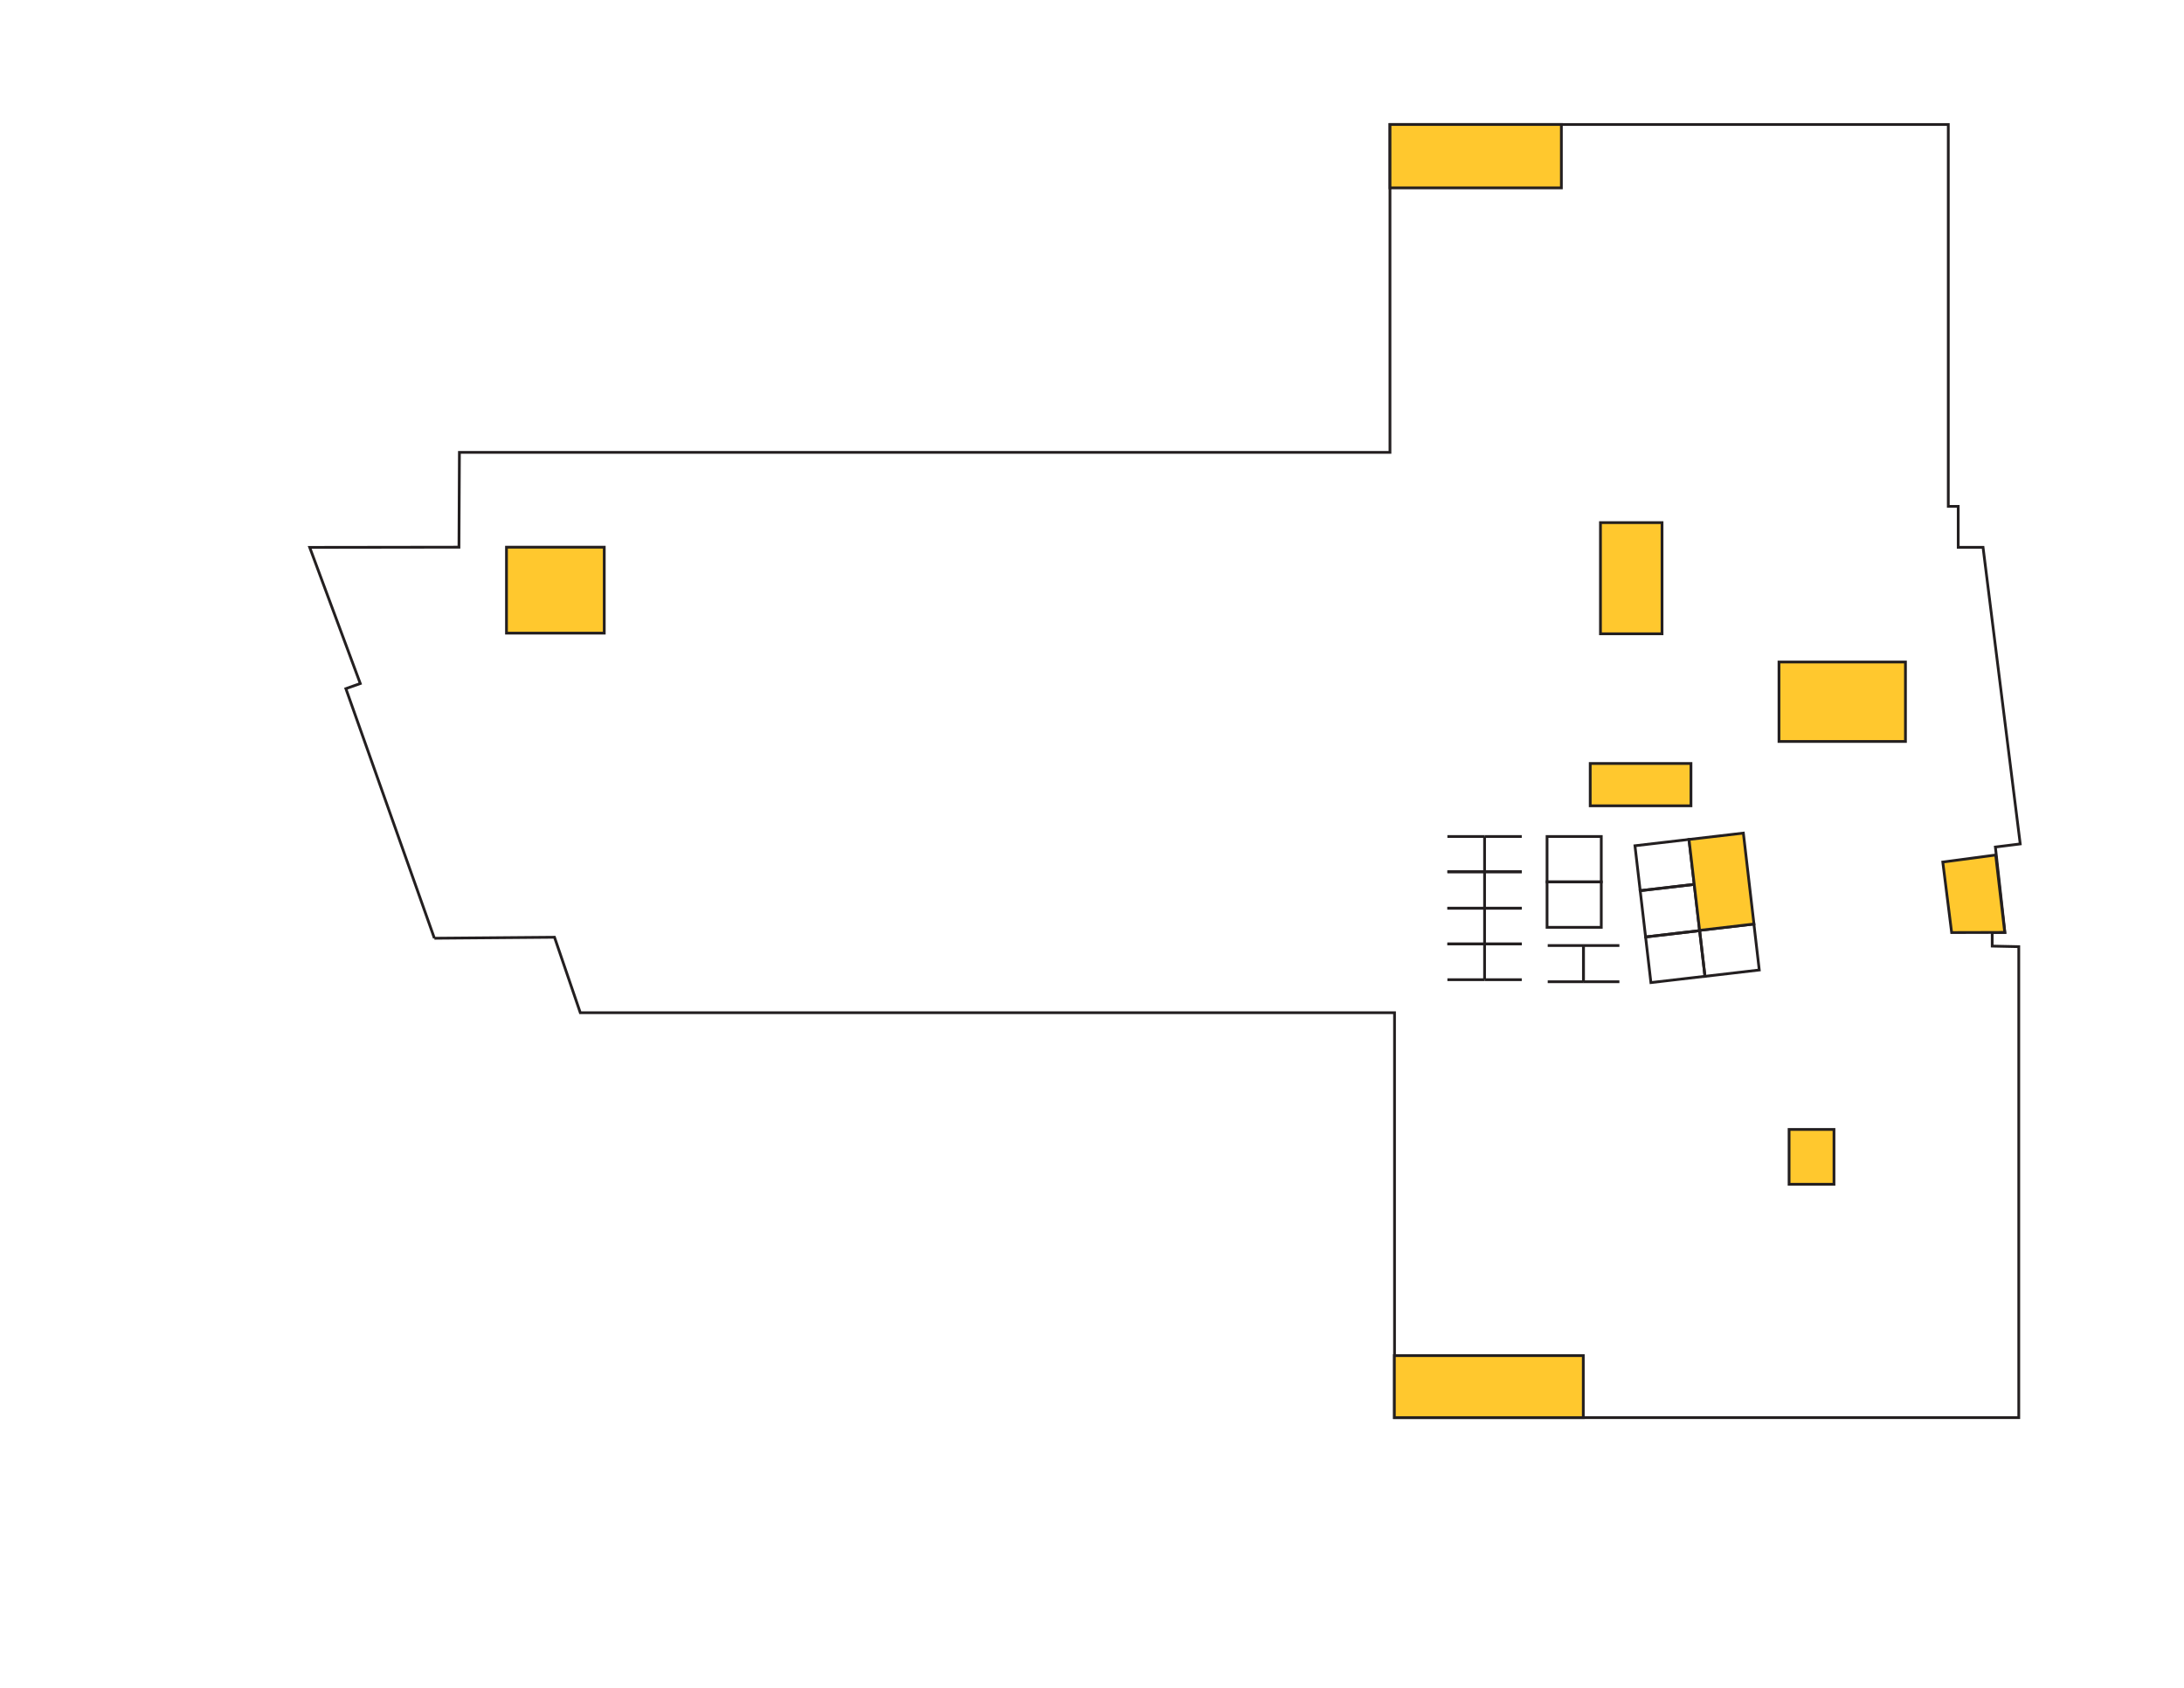
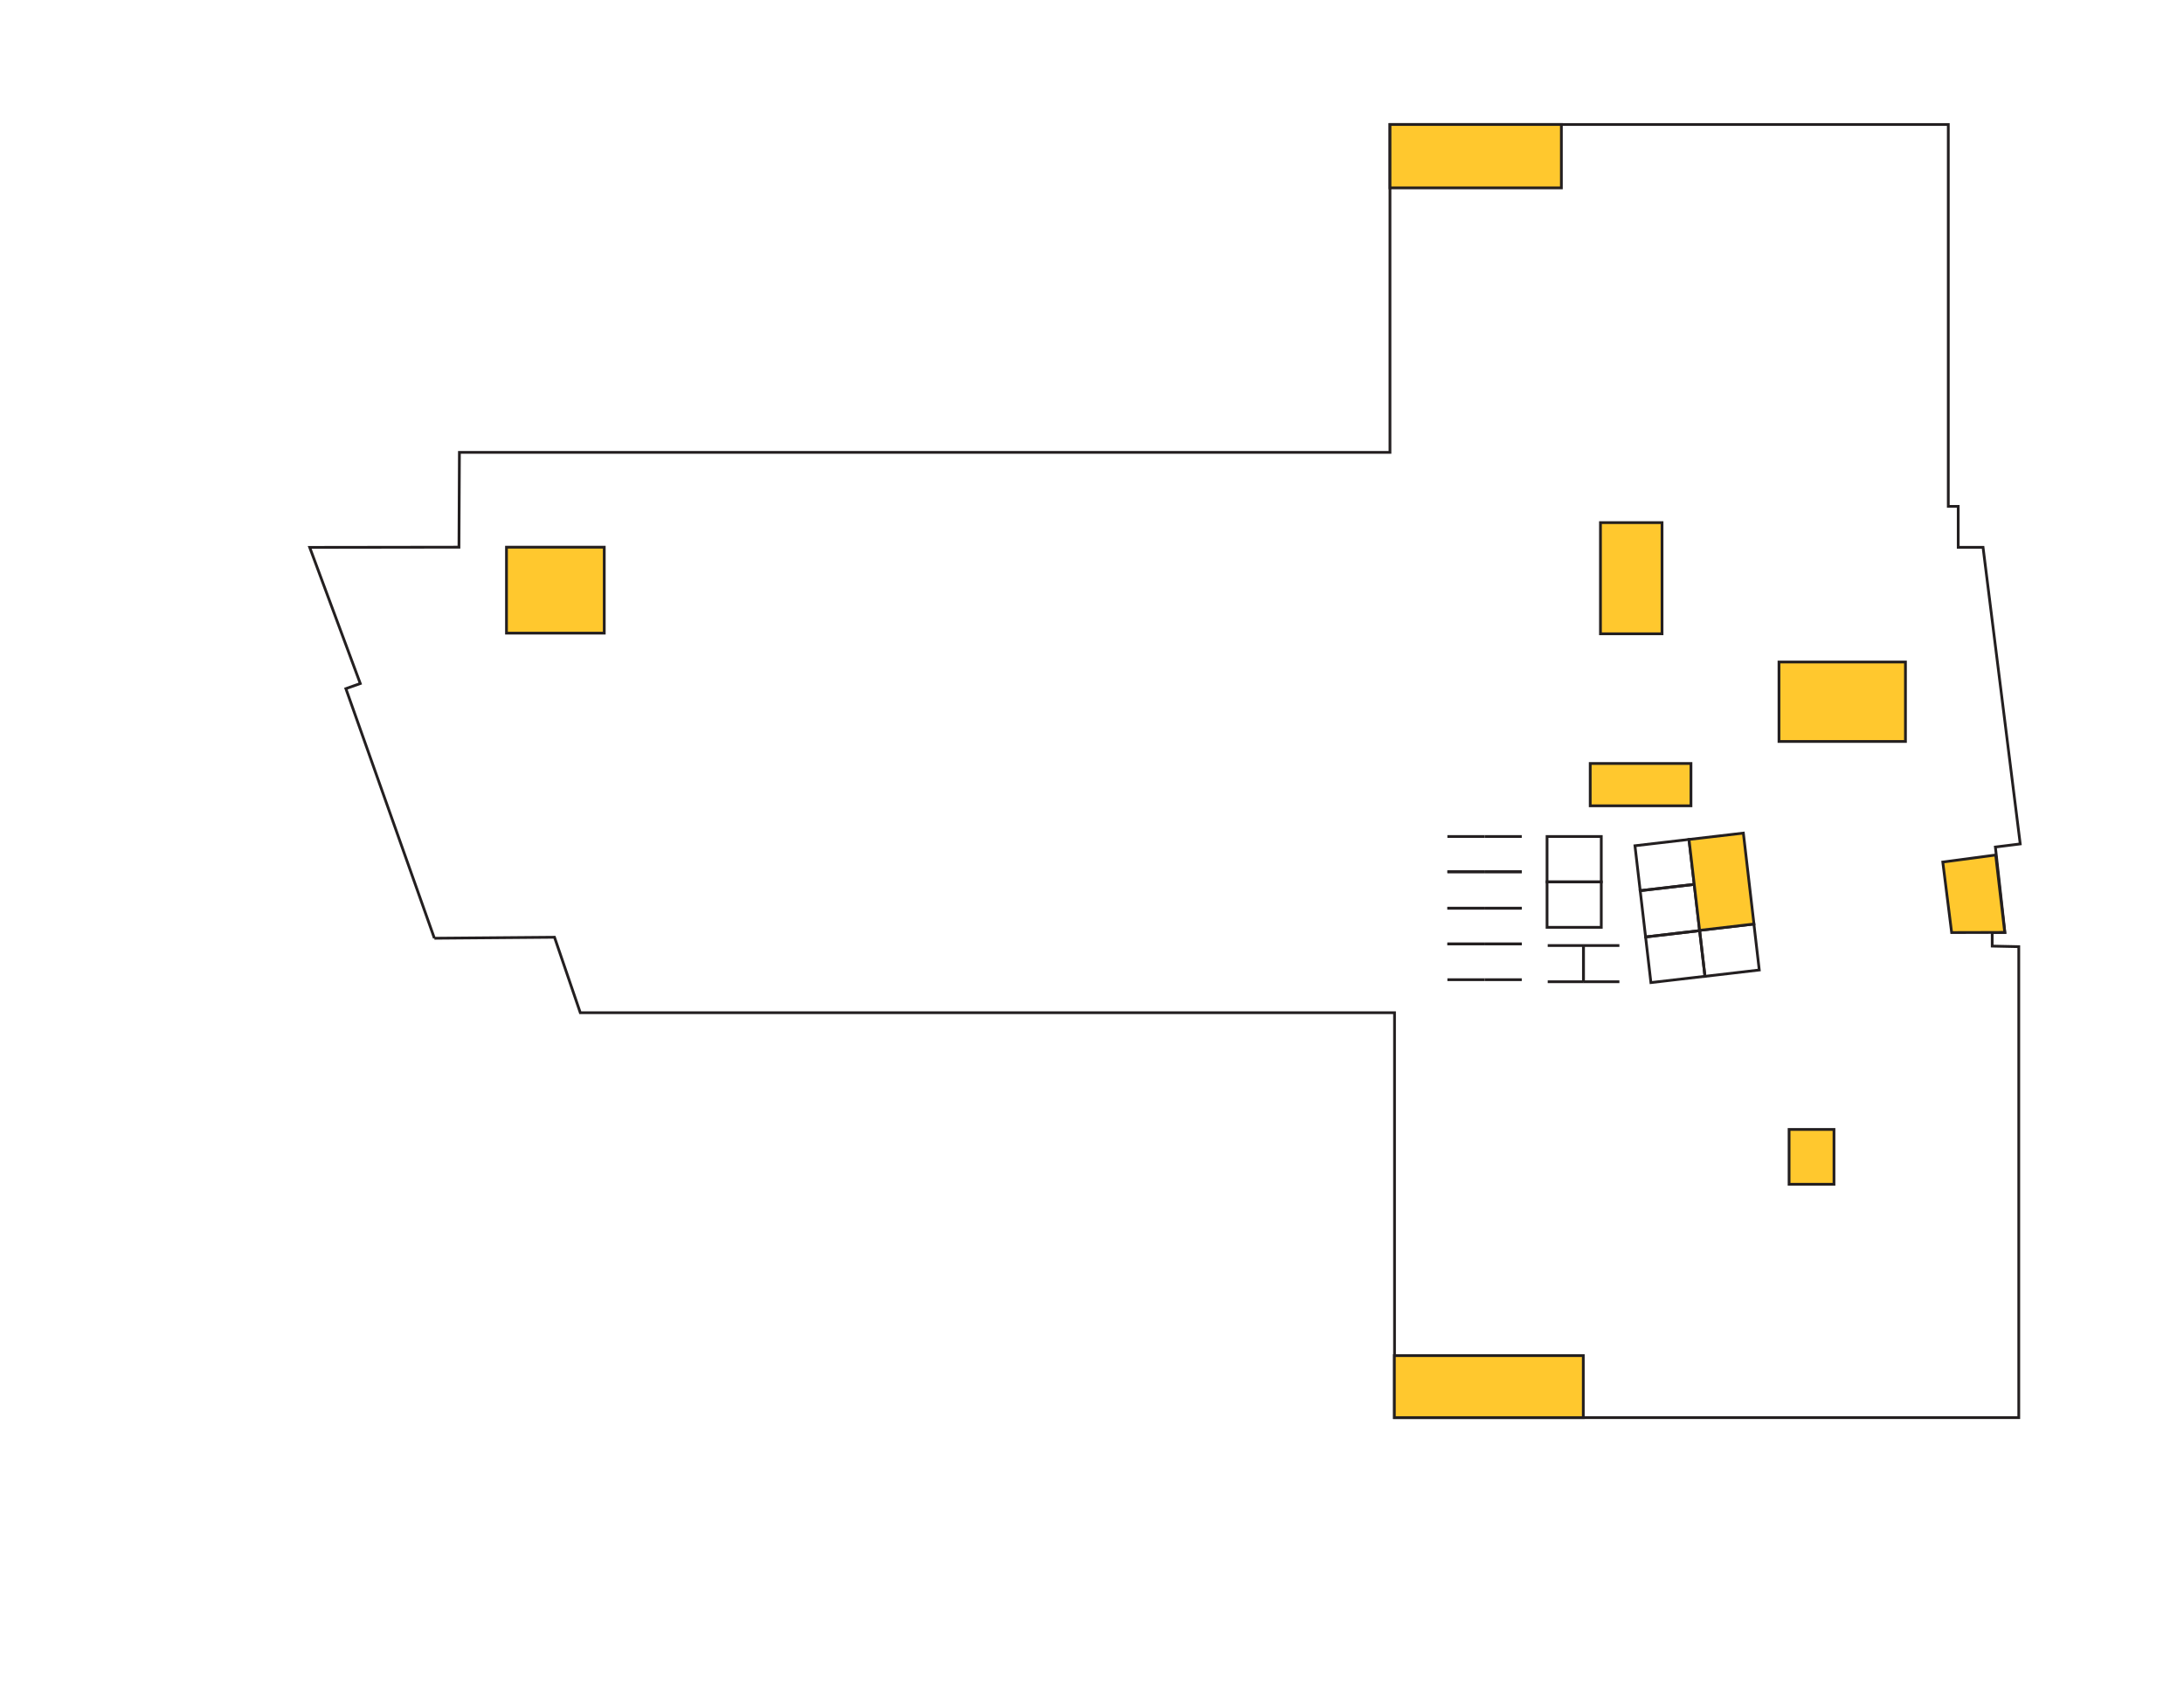
<svg xmlns="http://www.w3.org/2000/svg" width="100%" height="100%" viewBox="0 0 13750 10625" version="1.1" xml:space="preserve" style="fill-rule:evenodd;clip-rule:evenodd;">
-   <path id="Floor-Outline" d="M2734.77,5906.25l756.25,-6.25l162.325,475l5126.33,0l0,2548.96l3930.1,0l0,-2964.64l-167.204,-3.592l-0.104,-85.729l80.033,0l-60,-537.971l156.409,-19.529l-234.134,-1867.05l-156.25,0l0,-257.95l-62.5,0l0,-2403.82l-3515.09,0l-0,2064.08l-5858.58,-0l-2.883,596.733l-939.687,1.25l318.541,857.121l-90.816,32.133l557.275,1571.25l-0.021,0Z" style="fill:none;fill-rule:nonzero;stroke:#231f20;stroke-width:17.38px;" />
-   <g id="BI-2">
-     <path id="PATH_418" d="M9346.58,5265.83l0,900.475" style="fill:none;stroke:#231f20;stroke-width:17.38px;" />
-     <g id="_4C162">
-       <path id="PATH_420" d="M9580.71,6167.17l-234.095,-0" style="fill:none;stroke:#231f20;stroke-width:17.38px;" />
-       <path id="PATH_421" d="M9580.71,5942.21l-234.095,0" style="fill:none;stroke:#231f20;stroke-width:17.38px;" />
-     </g>
-     <g id="_4C161">
-       <path id="PATH_423" d="M9580.71,5942.21l-234.095,0" style="fill:none;stroke:#231f20;stroke-width:17.38px;" />
-       <path id="PATH_424" d="M9580.71,5717.25l-234.095,0" style="fill:none;stroke:#231f20;stroke-width:17.38px;" />
-     </g>
-     <g id="_4C160">
-       <path id="PATH_426" d="M9580.71,5717.25l-234.095,0" style="fill:none;stroke:#231f20;stroke-width:17.38px;" />
-       <path id="PATH_427" d="M9580.71,5487.79l-234.095,-0" style="fill:none;stroke:#231f20;stroke-width:17.38px;" />
-     </g>
-     <g id="_4C159">
-       <path id="PATH_429" d="M9580.71,5487.79l-234.095,-0" style="fill:none;stroke:#231f20;stroke-width:17.38px;" />
-       <path id="PATH_430" d="M9580.71,5265.83l-234.095,0" style="fill:none;stroke:#231f20;stroke-width:17.38px;" />
-     </g>
-     <g id="_4C163">
-       <path id="PATH_432" d="M9346.58,5265.83l-234.1,0" style="fill:none;stroke:#231f20;stroke-width:17.38px;" />
-       <path id="PATH_433" d="M9346.58,5487.79l-234.1,-0" style="fill:none;stroke:#231f20;stroke-width:17.38px;" />
-     </g>
-     <g id="_4C164">
-       <path id="PATH_435" d="M9346.58,5487.79l-234.1,-0" style="fill:none;stroke:#231f20;stroke-width:17.38px;" />
-       <path id="PATH_436" d="M9346.58,5717.25l-234.1,0" style="fill:none;stroke:#231f20;stroke-width:17.38px;" />
-     </g>
-     <g id="_4C165">
-       <path id="PATH_438" d="M9346.58,5717.25l-234.1,0" style="fill:none;stroke:#231f20;stroke-width:17.38px;" />
-       <path id="PATH_439" d="M9346.58,5942.21l-234.1,0" style="fill:none;stroke:#231f20;stroke-width:17.38px;" />
-     </g>
-     <g id="_4C166">
-       <path id="PATH_441" d="M9346.58,5942.21l-234.1,0" style="fill:none;stroke:#231f20;stroke-width:17.38px;" />
-       <path id="PATH_442" d="M9346.58,6167.17l-234.1,-0" style="fill:none;stroke:#231f20;stroke-width:17.38px;" />
-     </g>
+   <path id="Floor-Outline" d="M2734.77,5906.25l756.25,-6.25l162.325,475l5126.33,0l0,2548.96l3930.1,0l0,-2964.64l-167.204,-3.592l-0.104,-85.729l80.033,0l-60,-537.971l156.409,-19.529l-234.134,-1867.05l-156.25,0l0,-257.95l-62.5,0l0,-2403.82l-3515.09,0l-0,2064.08l-5858.58,-0l-2.883,596.733l-939.687,1.25l318.541,857.121l-90.816,32.133l557.275,1571.25l-0.021,0Z" style="fill:none;fill-rule:nonzero;stroke:#231f20;stroke-width:17.38px;" class="area excluded" title="" />
+   <g id="_4C162" class="area excluded" title="">
+     <path id="PATH_420" d="M9580.71,6167.17l-234.095,-0" style="fill:none;stroke:#231f20;stroke-width:17.38px;" class="area excluded" title="" />
+     <path id="PATH_421" d="M9580.71,5942.21l-234.095,0" style="fill:none;stroke:#231f20;stroke-width:17.38px;" class="area excluded" title="" />
  </g>
-   <g id="BI-1">
-     <g id="_4C158">
-       <path id="PATH_454" d="M9969,5948.88l0,232.171" style="fill:none;fill-rule:nonzero;stroke:#231f20;stroke-width:17.38px;" />
-       <path id="PATH_455" d="M9744.08,5952.17l226.25,-0" style="fill:none;fill-rule:nonzero;stroke:#231f20;stroke-width:17.38px;" />
-       <path id="PATH_456" d="M9744.08,6180.08l226.25,0" style="fill:none;fill-rule:nonzero;stroke:#231f20;stroke-width:17.38px;" />
-     </g>
-     <g id="_4C157">
-       <path id="PATH_458" d="M9969,5948.88l0,232.171" style="fill:none;fill-rule:nonzero;stroke:#231f20;stroke-width:17.38px;" />
-       <path id="PATH_459" d="M9969.08,5952.17l226.25,-0" style="fill:none;fill-rule:nonzero;stroke:#231f20;stroke-width:17.38px;" />
-       <path id="PATH_460" d="M9969.08,6180.08l226.25,0" style="fill:none;fill-rule:nonzero;stroke:#231f20;stroke-width:17.38px;" />
-     </g>
+   <g id="_4C161" class="area excluded" title="">
+     <path id="PATH_423" d="M9580.71,5942.21l-234.095,0" style="fill:none;stroke:#231f20;stroke-width:17.38px;" class="area excluded" title="" />
+     <path id="PATH_424" d="M9580.71,5717.25l-234.095,0" style="fill:none;stroke:#231f20;stroke-width:17.38px;" class="area excluded" title="" />
  </g>
-   <rect id="_4C156_O" x="9739.92" y="5551.5" width="341.387" height="286.083" style="fill:none;stroke:#231f20;stroke-width:17.38px;" />
-   <rect id="_4C155_O" x="9739.92" y="5265.83" width="341.387" height="285.692" style="fill:none;stroke:#231f20;stroke-width:17.38px;" />
-   <path id="_4C154_O" d="M10326.3,5606.75l-32.97,-282.796l340.329,-39.675l32.971,282.792l-340.33,39.679Z" style="fill:none;stroke:#231f20;stroke-width:17.38px;" />
-   <path id="_4C153_O" d="M10360.3,5898.08l-33.954,-291.237l340.329,-39.679l33.954,291.237l-340.329,39.679Z" style="fill:none;stroke:#231f20;stroke-width:17.38px;" />
-   <path id="_4C152_O" d="M10393.8,6185.42l-33.5,-287.317l340.333,-39.679l33.496,287.317l-340.329,39.679Z" style="fill:none;stroke:#231f20;stroke-width:17.38px;" />
-   <path id="_4C151_O" d="M10734,6146.04l-33.771,-289.596l341.925,-39.871l33.771,289.596l-341.925,39.871Z" style="fill:none;stroke:#231f20;stroke-width:17.38px;" />
-   <g id="Meeting-Rooms">
-     <rect id="RECT_515" x="10011.7" y="4806.17" width="634.254" height="266.387" style="fill:#ffc82e;stroke:#231f20;stroke-width:17.38px;" />
-     <rect id="RECT_369" x="10076.2" y="3289.93" width="387.638" height="699.792" style="fill:#ffc82e;stroke:#231f20;stroke-width:17.38px;" />
-     <rect id="RECT_383" x="11200.1" y="4167.42" width="796.233" height="500.137" style="fill:#ffc82e;stroke:#231f20;stroke-width:17.38px;" />
-     <path id="PATH_384" d="M12231.4,5426.58l332.95,-44.304l56.908,486.475l-52.879,1.267l-29.533,-0.154l-251.717,0.641l-55.729,-443.925Z" style="fill:#ffc82e;fill-rule:nonzero;stroke:#231f20;stroke-width:17.38px;" />
-     <rect id="RECT_388" x="3188.68" y="3444.53" width="615.554" height="541.112" style="fill:#ffc82e;stroke:#231f20;stroke-width:17.38px;" />
-     <rect id="RECT_390" x="8778.67" y="8533.71" width="1189.39" height="390.279" style="fill:#ffc82e;stroke:#231f20;stroke-width:17.38px;" />
-     <rect id="RECT_408" x="11263.7" y="7109.92" width="282.638" height="345.071" style="fill:#ffc82e;stroke:#231f20;stroke-width:17.38px;" />
-     <path id="La-Plata-Peak" d="M10700.3,5856.62l-66.713,-572.308l342.204,-39.892l66.717,572.304l-342.208,39.896Z" style="fill:#ffc82e;stroke:#231f20;stroke-width:17.38px;" />
-     <rect id="RECT_484" x="8751.17" y="783.679" width="1078.89" height="399.046" style="fill:#ffc82e;stroke:#231f20;stroke-width:17.38px;" />
+   <g id="_4C160" class="area excluded" title="">
+     <path id="PATH_426" d="M9580.71,5717.25l-234.095,0" style="fill:none;stroke:#231f20;stroke-width:17.38px;" class="area excluded" title="" />
+     <path id="PATH_427" d="M9580.71,5487.79l-234.095,-0" style="fill:none;stroke:#231f20;stroke-width:17.38px;" class="area excluded" title="" />
+   </g>
+   <g id="_4C159" class="area excluded" title="">
+     <path id="PATH_429" d="M9580.71,5487.79l-234.095,-0" style="fill:none;stroke:#231f20;stroke-width:17.38px;" class="area excluded" title="" />
+     <path id="PATH_430" d="M9580.71,5265.83l-234.095,0" style="fill:none;stroke:#231f20;stroke-width:17.38px;" class="area excluded" title="" />
+   </g>
+   <g id="_4C163" class="area excluded" title="">
+     <path id="PATH_432" d="M9346.58,5265.83l-234.1,0" style="fill:none;stroke:#231f20;stroke-width:17.38px;" class="area excluded" title="" />
+     <path id="PATH_433" d="M9346.58,5487.79l-234.1,-0" style="fill:none;stroke:#231f20;stroke-width:17.38px;" class="area excluded" title="" />
+   </g>
+   <g id="_4C164" class="area excluded" title="">
+     <path id="PATH_435" d="M9346.58,5487.79l-234.1,-0" style="fill:none;stroke:#231f20;stroke-width:17.38px;" class="area excluded" title="" />
+     <path id="PATH_436" d="M9346.58,5717.25l-234.1,0" style="fill:none;stroke:#231f20;stroke-width:17.38px;" class="area excluded" title="" />
+   </g>
+   <g id="_4C165" class="area excluded" title="">
+     <path id="PATH_438" d="M9346.58,5717.25l-234.1,0" style="fill:none;stroke:#231f20;stroke-width:17.38px;" class="area excluded" title="" />
+     <path id="PATH_439" d="M9346.58,5942.21l-234.1,0" style="fill:none;stroke:#231f20;stroke-width:17.38px;" class="area excluded" title="" />
+   </g>
+   <g id="_4C166" class="area excluded" title="">
+     <path id="PATH_441" d="M9346.58,5942.21l-234.1,0" style="fill:none;stroke:#231f20;stroke-width:17.38px;" class="area excluded" title="" />
+     <path id="PATH_442" d="M9346.58,6167.17l-234.1,-0" style="fill:none;stroke:#231f20;stroke-width:17.38px;" class="area excluded" title="" />
+   </g>
+   <g id="_4C158" class="area" title="">
+     <path id="PATH_454" d="M9969,5948.88l0,232.171" style="fill:none;fill-rule:nonzero;stroke:#231f20;stroke-width:17.38px;" class="area" title="" />
+     <path id="PATH_455" d="M9744.08,5952.17l226.25,-0" style="fill:none;fill-rule:nonzero;stroke:#231f20;stroke-width:17.38px;" class="area" title="" />
+     <path id="PATH_456" d="M9744.08,6180.08l226.25,0" style="fill:none;fill-rule:nonzero;stroke:#231f20;stroke-width:17.38px;" class="area" title="" />
+   </g>
+   <g id="_4C157" class="area" title="">
+     <path id="PATH_458" d="M9969,5948.88l0,232.171" style="fill:none;fill-rule:nonzero;stroke:#231f20;stroke-width:17.38px;" class="area" title="" />
+     <path id="PATH_459" d="M9969.08,5952.17l226.25,-0" style="fill:none;fill-rule:nonzero;stroke:#231f20;stroke-width:17.38px;" class="area" title="" />
+     <path id="PATH_460" d="M9969.08,6180.08l226.25,0" style="fill:none;fill-rule:nonzero;stroke:#231f20;stroke-width:17.38px;" class="area" title="" />
+   </g>
+   <rect id="_4C156_x5F_O" x="9739.92" y="5551.5" width="341.387" height="286.083" style="fill:none;stroke:#231f20;stroke-width:17.38px;" class="area" title="" />
+   <rect id="_4C155_x5F_O" x="9739.92" y="5265.83" width="341.387" height="285.692" style="fill:none;stroke:#231f20;stroke-width:17.38px;" class="area" title="" />
+   <path id="_4C154_x5F_O" d="M10326.3,5606.75l-32.97,-282.796l340.329,-39.675l32.971,282.792l-340.33,39.679Z" style="fill:none;stroke:#231f20;stroke-width:17.38px;" class="area" title="" />
+   <path id="_4C153_x5F_O" d="M10360.3,5898.08l-33.954,-291.237l340.329,-39.679l33.954,291.237l-340.329,39.679Z" style="fill:none;stroke:#231f20;stroke-width:17.38px;" class="area" title="" />
+   <path id="_4C152_x5F_O" d="M10393.8,6185.42l-33.5,-287.317l340.333,-39.679l33.496,287.317l-340.329,39.679Z" style="fill:none;stroke:#231f20;stroke-width:17.38px;" class="area" title="" />
+   <path id="_4C151_x5F_O" d="M10734,6146.04l-33.771,-289.596l341.925,-39.871l33.771,289.596l-341.925,39.871Z" style="fill:none;stroke:#231f20;stroke-width:17.38px;" class="area" title="" />
+   <g id="Meeting_Rooms" class="area excluded" title="">
+     <rect id="RECT_515" x="10011.7" y="4806.17" width="634.254" height="266.387" style="fill:#ffc82e;stroke:#231f20;stroke-width:17.38px;" class="area excluded" title="" />
+     <rect id="RECT_369" x="10076.2" y="3289.93" width="387.638" height="699.792" style="fill:#ffc82e;stroke:#231f20;stroke-width:17.38px;" class="area excluded" title="" />
+     <rect id="RECT_383" x="11200.1" y="4167.42" width="796.233" height="500.137" style="fill:#ffc82e;stroke:#231f20;stroke-width:17.38px;" class="area excluded" title="" />
+     <path id="PATH_384" d="M12231.4,5426.58l332.95,-44.304l56.908,486.475l-52.879,1.267l-29.533,-0.154l-251.717,0.641l-55.729,-443.925Z" style="fill:#ffc82e;fill-rule:nonzero;stroke:#231f20;stroke-width:17.38px;" class="area excluded" title="" />
+     <rect id="RECT_388" x="3188.68" y="3444.53" width="615.554" height="541.112" style="fill:#ffc82e;stroke:#231f20;stroke-width:17.38px;" class="area excluded" title="" />
+     <rect id="RECT_390" x="8778.67" y="8533.71" width="1189.39" height="390.279" style="fill:#ffc82e;stroke:#231f20;stroke-width:17.38px;" class="area excluded" title="" />
+     <rect id="RECT_408" x="11263.7" y="7109.92" width="282.638" height="345.071" style="fill:#ffc82e;stroke:#231f20;stroke-width:17.38px;" class="area excluded" title="" />
+     <path id="La-Plata-Peak" d="M10700.3,5856.62l-66.713,-572.308l342.204,-39.892l66.717,572.304l-342.208,39.896Z" style="fill:#ffc82e;stroke:#231f20;stroke-width:17.38px;" class="area excluded" title="" />
+     <rect id="RECT_484" x="8751.17" y="783.679" width="1078.89" height="399.046" style="fill:#ffc82e;stroke:#231f20;stroke-width:17.38px;" class="area excluded" title="" />
  </g>
</svg>
